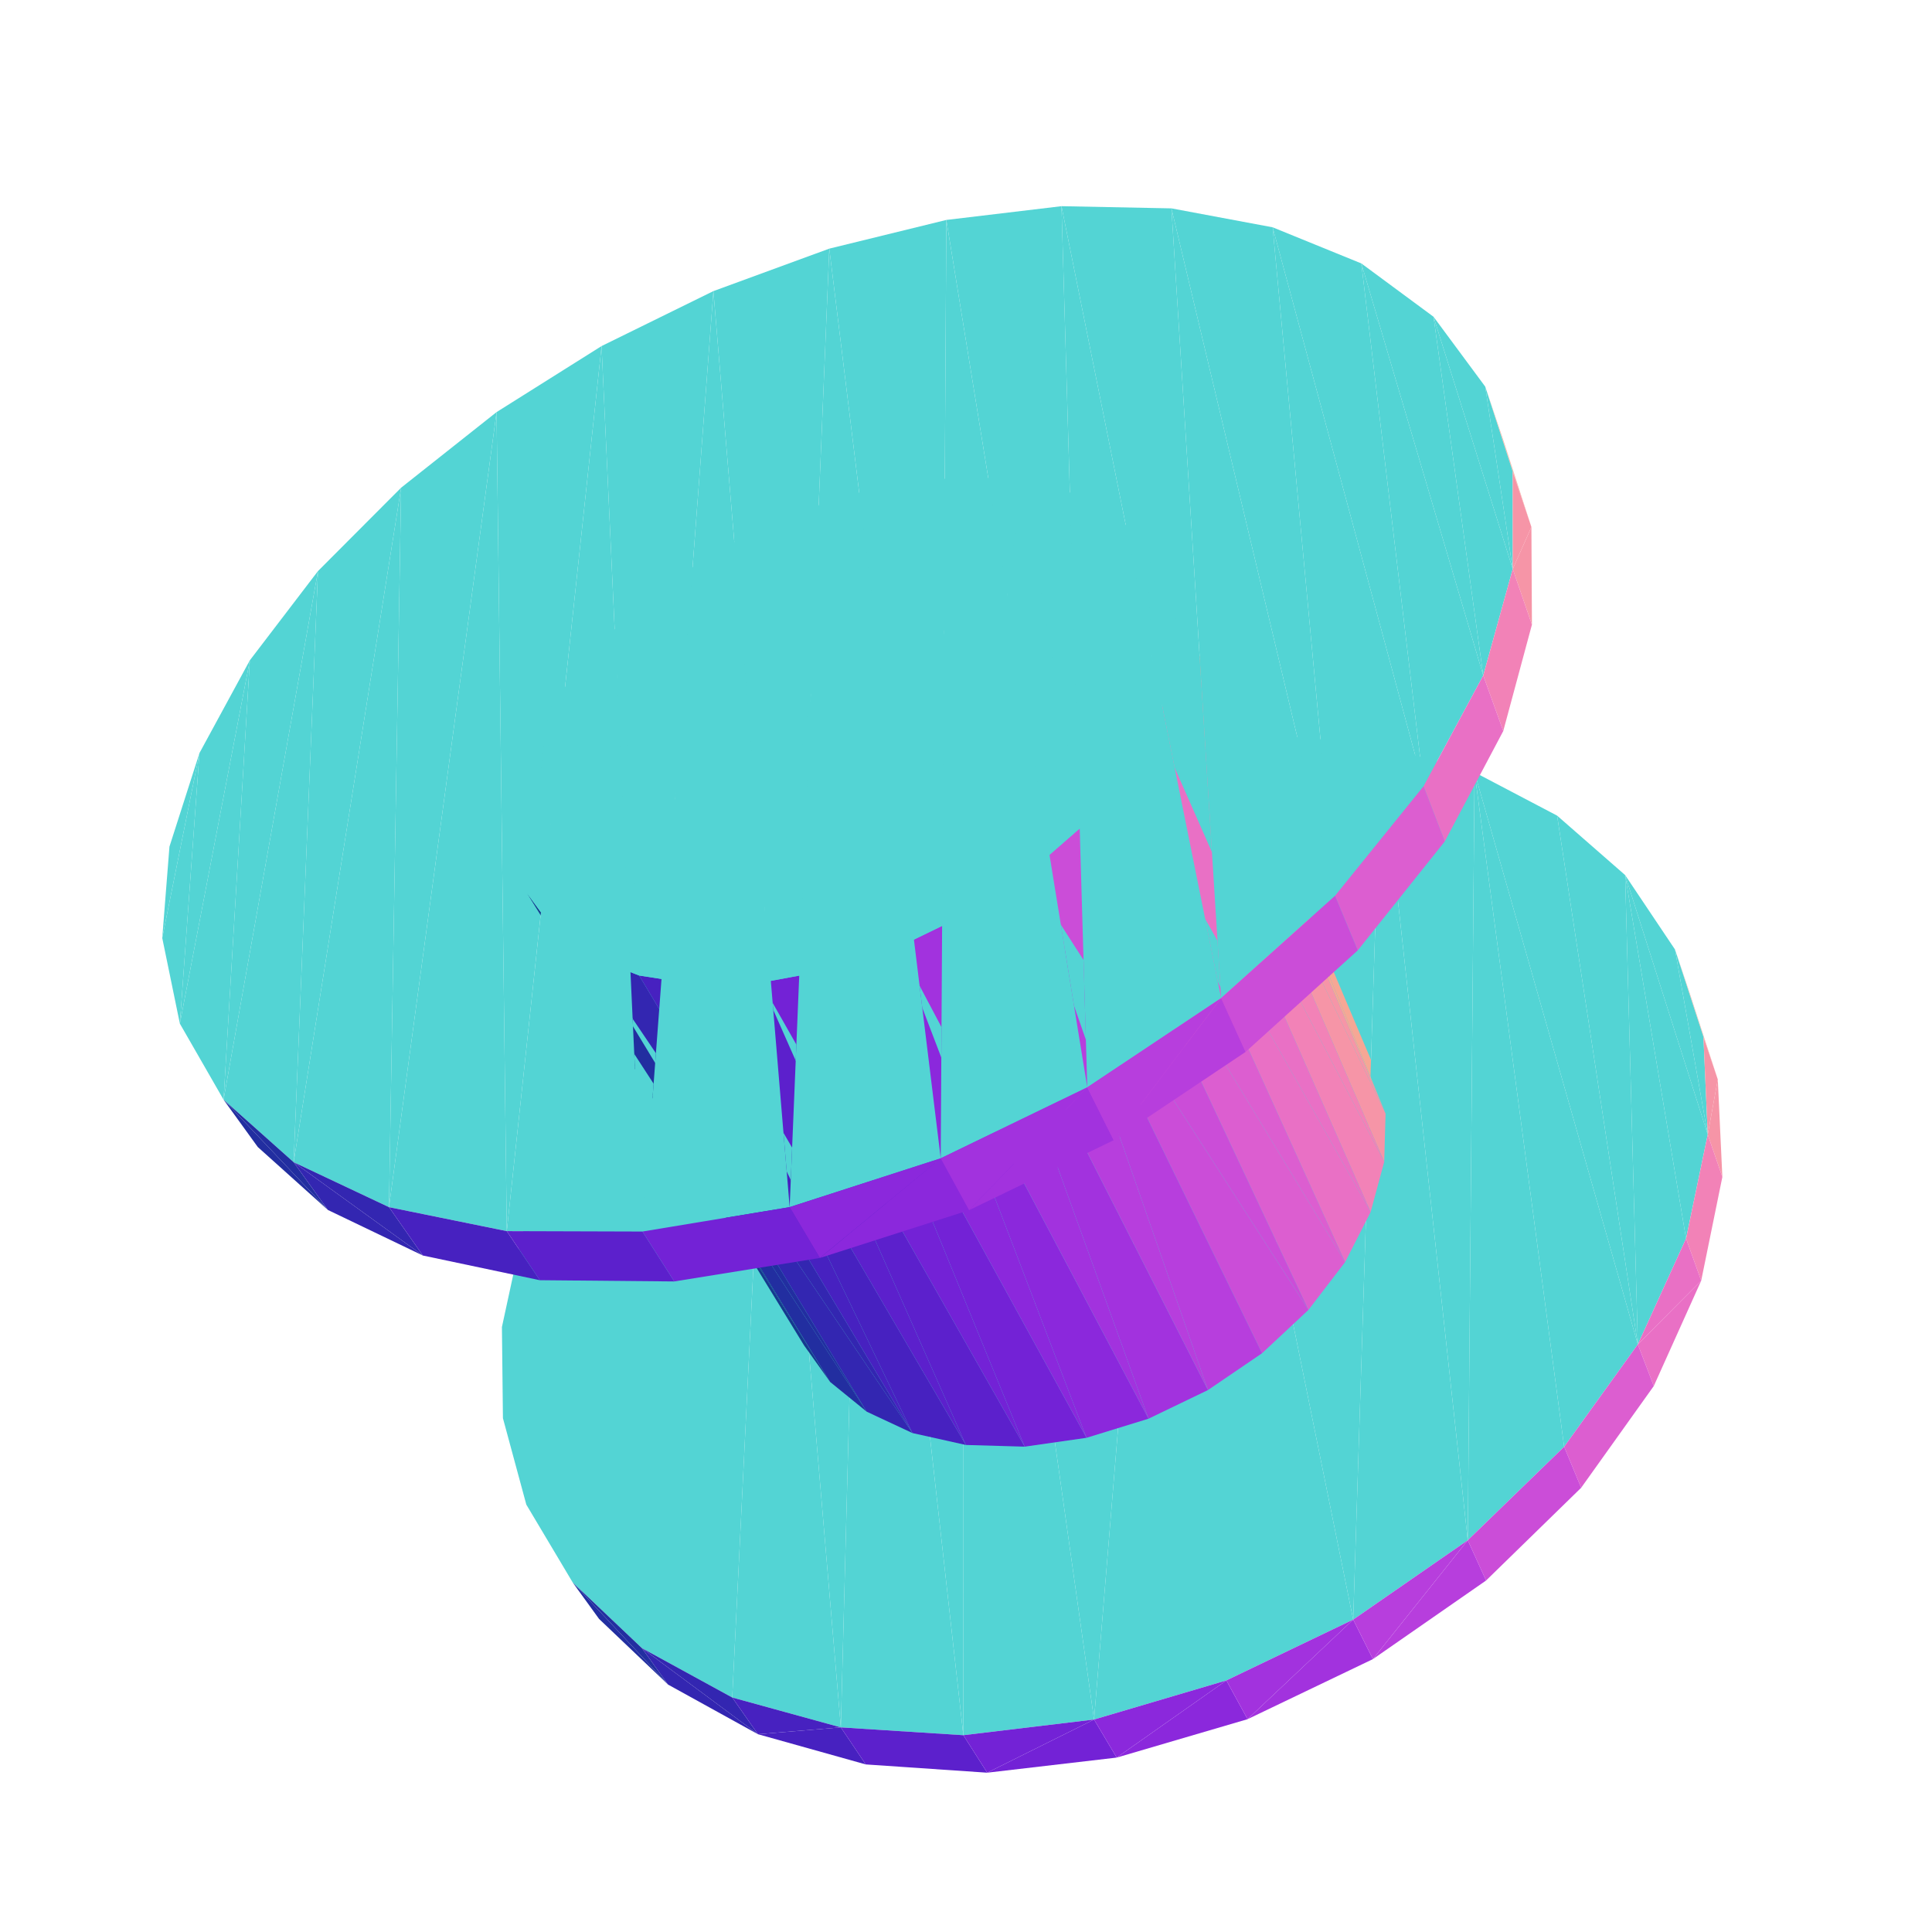
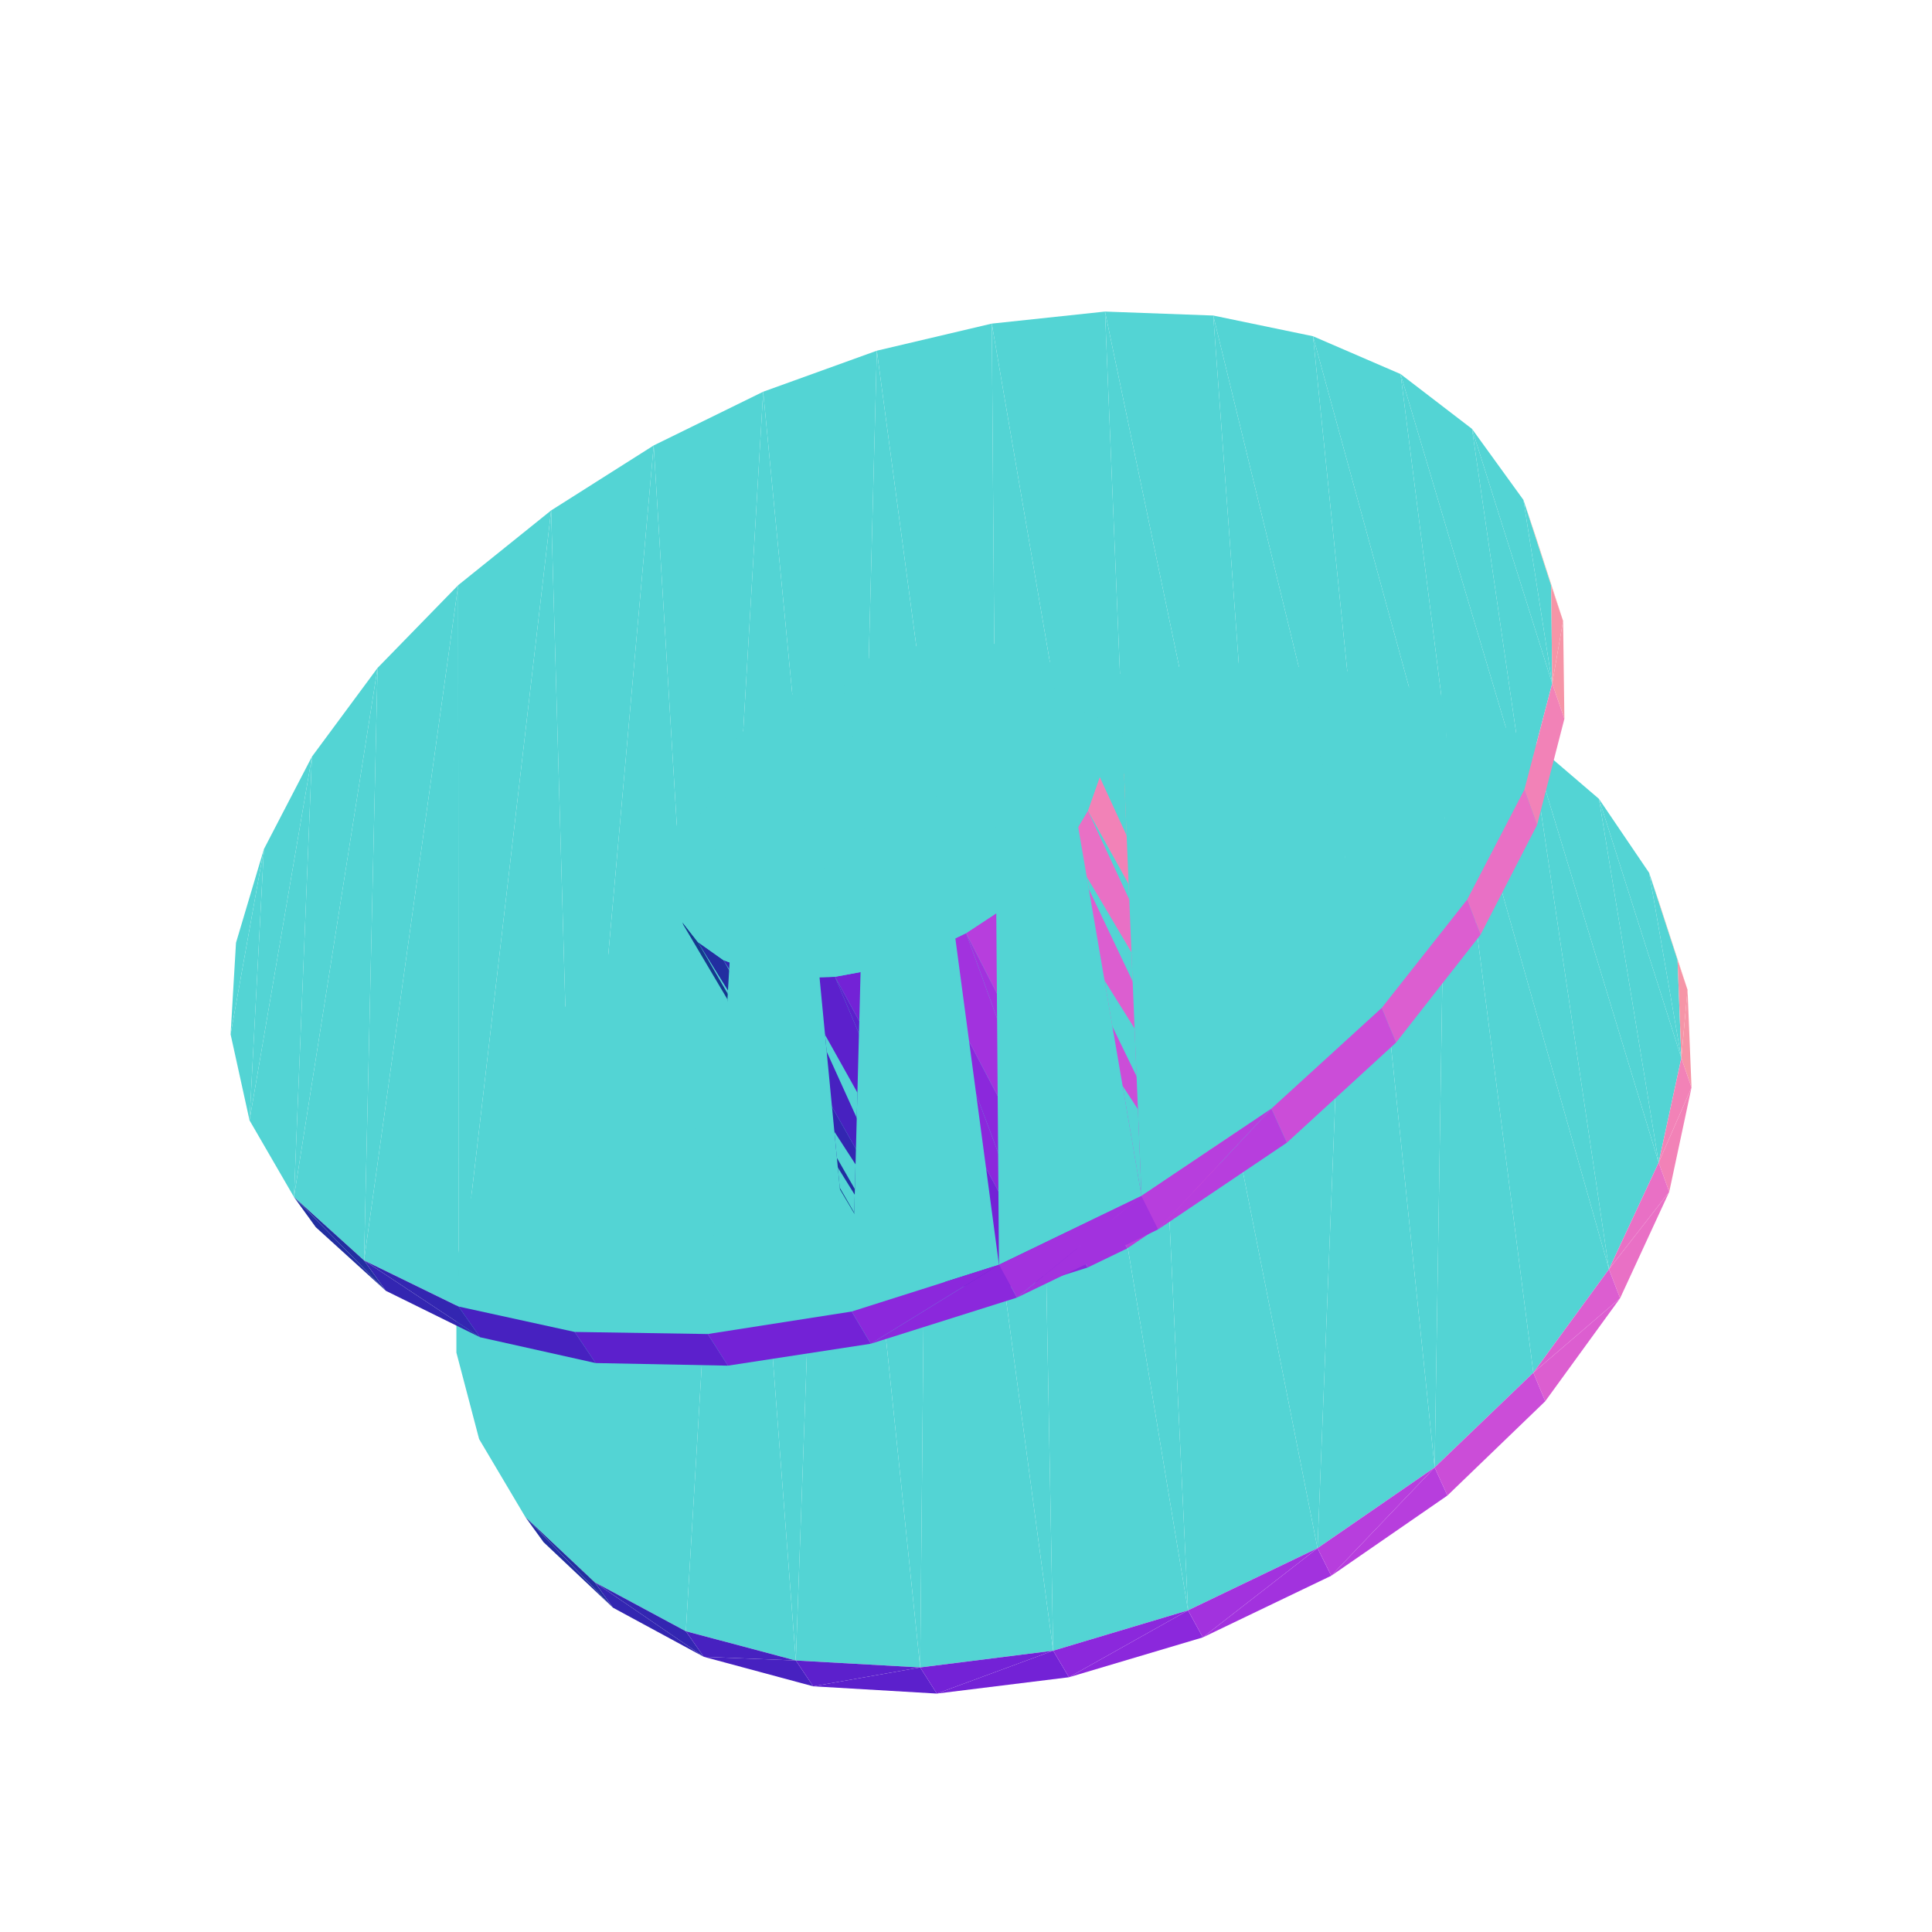
<svg xmlns="http://www.w3.org/2000/svg" viewBox="-250 -250 500 500" width="500" height="500">
-   <path d="M-104.79,46.013L-101.776,159.555L-90.257,23.664zM-90.257,23.664L-83.881,176.523L-71.93,3.049zM-71.93,3.049L-60.5,189.311L-50.439,-15.319zM-114.924,69.499L-113.79,139.388L-104.79,46.013zM-50.439,-15.319L-32.392,197.048L-26.426,-30.996zM-119.842,117.025L-114.924,69.499L-120.102,93.433zM-26.426,-30.996L-0.687,199.068L-0.553,-43.592zM-0.553,-43.592L33.143,195.01L26.5,-52.769zM26.5,-52.769L33.143,195.01L54.02,-58.229zM-114.924,69.499L-119.842,117.025L-113.79,139.388zM54.02,-58.229L100.206,169.152L81.256,-59.725zM-104.79,46.013L-113.79,139.388L-101.776,159.555zM81.256,-59.725L100.206,169.152L107.405,-57.065zM-90.257,23.664L-101.776,159.555L-83.881,176.523zM107.405,-57.065L129.854,148.613L131.614,-50.134zM131.614,-50.134L173.87,97.925L152.981,-38.916zM-71.93,3.049L-83.881,176.523L-60.5,189.311z" style="fill:rgb(83,212,212)" />
-   <path d="M183.484,-4.279L194.563,29.361L187.193,6.722z" style="fill:rgb(246,167,149)" />
-   <path d="M152.981,-38.916L173.87,97.925L170.578,-23.534zM170.578,-23.534L191.96,43.613L183.484,-4.279zM-50.439,-15.319L-60.5,189.311L-32.392,197.048z" style="fill:rgb(83,212,212)" />
-   <path d="M194.563,29.361L183.484,-4.279L190.848,18.349z" style="fill:rgb(246,167,149)" />
-   <path d="M-77.113,185.966L-101.776,159.555L-94.967,168.971z" style="fill:rgb(34,46,160)" />
-   <path d="M-26.426,-30.996L-32.392,197.048L-0.687,199.068zM183.484,-4.279L191.96,43.613L190.848,18.349z" style="fill:rgb(83,212,212)" />
-   <path d="M-101.776,159.555L-77.113,185.966L-83.881,176.523z" style="fill:rgb(34,46,160)" />
-   <path d="M191.96,43.613L194.563,29.361L190.848,18.349z" style="fill:rgb(246,149,167)" />
-   <path d="M-0.553,-43.592L-0.687,199.068L33.143,195.01zM170.578,-23.534L186.347,70.537L191.96,43.613z" style="fill:rgb(83,212,212)" />
-   <path d="M194.563,29.361L191.96,43.613L195.745,54.59z" style="fill:rgb(246,149,167)" />
-   <path d="M-35.156,107.654L-113.548,-18.738L-41.902,98.201z" style="fill:rgb(21,57,142)" />
-   <path d="M52.285,-99.615L108.583,38.213L105.861,26.764z" style="fill:rgb(246,167,149)" />
-   <path d="M-53.852,198.809L-83.881,176.523L-77.113,185.966z" style="fill:rgb(51,38,177)" />
-   <path d="M54.02,-58.229L33.143,195.01L67.382,184.894zM131.614,-50.134L154.797,124.421L173.87,97.925zM54.02,-58.229L67.382,184.894L100.206,169.152zM170.578,-23.534L173.87,97.925L186.347,70.537z" style="fill:rgb(83,212,212)" />
-   <path d="M-25.707,115.336L-106.887,-9.62L-35.156,107.654z" style="fill:rgb(34,46,160)" />
-   <path d="M107.405,-57.065L100.206,169.152L129.854,148.613z" style="fill:rgb(83,212,212)" />
-   <path d="M-83.881,176.523L-53.852,198.809L-60.5,189.311z" style="fill:rgb(51,38,177)" />
-   <path d="M131.614,-50.134L129.854,148.613L154.797,124.421z" style="fill:rgb(83,212,212)" />
-   <path d="M186.347,70.537L195.745,54.59L191.96,43.613zM195.745,54.59L186.347,70.537L190.271,81.433z" style="fill:rgb(242,130,183)" />
-   <path d="M108.583,38.213L53.606,-75.841L108.232,50.676z" style="fill:rgb(246,149,167)" />
-   <path d="M-13.858,120.871L-97.134,-2.427L-25.707,115.336z" style="fill:rgb(51,38,177)" />
-   <path d="M-53.852,198.809L-32.392,197.048L-60.5,189.311z" style="fill:rgb(71,33,192)" />
-   <path d="M108.232,50.676L49.043,-62.57L104.723,63.662z" style="fill:rgb(242,130,183)" />
-   <path d="M-32.392,197.048L-53.852,198.809L-25.941,206.632z" style="fill:rgb(71,33,192)" />
-   <path d="M-185.339,-79.116L-192.142,34.599L-167.707,-102.205zM-167.707,-102.205L-174.005,50.771L-146.187,-123.787zM-198.379,-55.115L-203.454,14.912L-185.339,-79.116zM-146.187,-123.787L-149.332,62.41L-121.488,-143.349z" style="fill:rgb(83,212,212)" />
-   <path d="M173.87,97.925L190.271,81.433L186.347,70.537z" style="fill:rgb(233,112,197)" />
-   <path d="M-69.676,4.772L-13.858,120.871L-0.041,123.956z" style="fill:rgb(71,33,192)" />
-   <path d="M190.271,81.433L173.87,97.925L178.003,108.695z" style="fill:rgb(233,112,197)" />
-   <path d="M-208.01,-7.25L-198.379,-55.115L-206.145,-30.894zM-121.488,-143.349L-118.843,68.616L-94.313,-160.441z" style="fill:rgb(83,212,212)" />
-   <path d="M104.723,63.662L41.057,-49.094L98.117,76.627z" style="fill:rgb(233,112,197)" />
-   <path d="M-76.31,-99.594L-84.581,2.467L-62.119,-108.66zM-99.827,-77.752L-97.134,-2.427L-89.021,-89.186z" style="fill:rgb(83,212,212)" />
-   <path d="M-113.548,-18.738L-35.156,107.654L-106.887,-9.62z" style="fill:rgb(21,57,142)" />
-   <path d="M-108.338,-65.647L-106.887,-9.62L-99.827,-77.752zM-89.021,-89.186L-84.581,2.467L-76.31,-99.594z" style="fill:rgb(83,212,212)" />
-   <path d="M-53.009,4.308L-0.041,123.956L15.19,124.393z" style="fill:rgb(92,32,204)" />
-   <path d="M-114.21,-53.261L-113.548,-18.738L-108.338,-65.647zM-94.313,-160.441L-83.732,68.722L-65.37,-174.664z" style="fill:rgb(83,212,212)" />
-   <path d="M-25.941,206.632L-0.687,199.068L-32.392,197.048zM-0.687,199.068L-25.941,206.632L5.494,208.771z" style="fill:rgb(92,32,204)" />
-   <path d="M98.117,76.627L29.908,-36.009L88.627,88.999z" style="fill:rgb(220,94,208)" />
-   <path d="M-62.119,-108.66L-53.009,4.308L-46.903,-116.109z" style="fill:rgb(83,212,212)" />
-   <path d="M108.583,38.213L52.285,-99.615L54.659,-88.35z" style="fill:rgb(246,167,149)" />
-   <path d="M-116.974,-29.354L-114.21,-53.261L-117.157,-41.014zM-46.903,-116.109L-53.009,4.308L-31.139,-121.703z" style="fill:rgb(83,212,212)" />
-   <path d="M-35.295,1.03L15.19,124.393L31.188,122.105z" style="fill:rgb(115,34,214)" />
-   <path d="M154.797,124.421L178.003,108.695L173.87,97.925zM178.003,108.695L154.797,124.421L159.207,135.029z" style="fill:rgb(220,94,208)" />
-   <path d="M-65.37,-174.664L-45.637,62.405L-35.378,-185.654z" style="fill:rgb(83,212,212)" />
-   <path d="M88.627,88.999L16.038,-23.922L76.625,100.214z" style="fill:rgb(203,77,216)" />
-   <path d="M-31.139,-121.703L-17.333,-4.959L-15.32,-125.25z" style="fill:rgb(83,212,212)" />
-   <path d="M16.038,-23.922L62.621,109.747L76.625,100.214z" style="fill:rgb(183,62,221)" />
-   <path d="M-17.333,-4.959L31.188,122.105L47.242,117.156z" style="fill:rgb(139,40,220)" />
-   <path d="M-106.887,-9.62L-25.707,115.336L-97.134,-2.427z" style="fill:rgb(34,46,160)" />
-   <path d="M0.048,-13.405L47.242,117.156L62.621,109.747z" style="fill:rgb(162,50,222)" />
-   <path d="M-198.379,-55.115L-208.01,-7.25L-203.454,14.912zM-114.21,-53.261L-116.974,-29.354L-113.548,-18.738z" style="fill:rgb(83,212,212)" />
-   <path d="M53.606,-75.841L108.583,38.213L54.659,-88.35z" style="fill:rgb(246,149,167)" />
-   <path d="M-15.32,-125.25L-17.333,-4.959L0.042,-126.605z" style="fill:rgb(83,212,212)" />
-   <path d="M33.143,195.01L5.494,208.771L38.997,204.863z" style="fill:rgb(115,34,214)" />
-   <path d="M-35.378,-185.654L-6.543,49.773L-5.087,-193.08z" style="fill:rgb(83,212,212)" />
-   <path d="M5.494,208.771L33.143,195.01L-0.687,199.068z" style="fill:rgb(115,34,214)" />
-   <path d="M-108.338,-65.647L-113.548,-18.738L-106.887,-9.62z" style="fill:rgb(83,212,212)" />
-   <path d="M159.207,135.029L129.854,148.613L134.595,159.034zM129.854,148.613L159.207,135.029L154.797,124.421z" style="fill:rgb(203,77,216)" />
-   <path d="M0.042,-126.605L0.048,-13.405L14.433,-125.675z" style="fill:rgb(83,212,212)" />
-   <path d="M67.382,184.894L38.997,204.863L72.87,194.924z" style="fill:rgb(139,40,220)" />
-   <path d="M129.854,148.613L105.314,179.376L134.595,159.034z" style="fill:rgb(183,62,221)" />
-   <path d="M-5.087,-193.08L31.385,31.403L24.712,-196.64z" style="fill:rgb(83,212,212)" />
-   <path d="M-97.134,-2.427L-13.858,120.871L-84.581,2.467z" style="fill:rgb(51,38,177)" />
-   <path d="M14.433,-125.675L29.908,-36.009L27.336,-122.431z" style="fill:rgb(83,212,212)" />
-   <path d="M49.043,-62.57L108.232,50.676L53.606,-75.841z" style="fill:rgb(242,130,183)" />
-   <path d="M-99.827,-77.752L-106.887,-9.62L-97.134,-2.427zM-185.339,-79.116L-203.454,14.912L-192.142,34.599z" style="fill:rgb(83,212,212)" />
-   <path d="M38.997,204.863L67.382,184.894L33.143,195.01z" style="fill:rgb(139,40,220)" />
-   <path d="M100.206,169.152L72.87,194.924L105.314,179.376z" style="fill:rgb(162,50,222)" />
-   <path d="M105.314,179.376L129.854,148.613L100.206,169.152z" style="fill:rgb(183,62,221)" />
-   <path d="M72.87,194.924L100.206,169.152L67.382,184.894z" style="fill:rgb(162,50,222)" />
-   <path d="M-89.021,-89.186L-97.134,-2.427L-84.581,2.467z" style="fill:rgb(83,212,212)" />
-   <path d="M-13.858,120.871L-69.676,4.772L-84.581,2.467z" style="fill:rgb(71,33,192)" />
-   <path d="M24.712,-196.64L66.026,8.304L53.167,-196.074zM27.336,-122.431L29.908,-36.009L38.25,-116.911zM38.25,-116.911L49.043,-62.57L46.705,-109.236z" style="fill:rgb(83,212,212)" />
-   <path d="M41.057,-49.094L104.723,63.662L49.043,-62.57z" style="fill:rgb(233,112,197)" />
-   <path d="M-62.119,-108.66L-84.581,2.467L-69.676,4.772zM-167.707,-102.205L-192.142,34.599L-174.005,50.771zM46.705,-109.236L53.606,-75.841L52.285,-99.615zM53.167,-196.074L95.514,-18.185L79.361,-191.175z" style="fill:rgb(83,212,212)" />
-   <path d="M-0.041,123.956L-53.009,4.308L-69.676,4.772z" style="fill:rgb(92,32,204)" />
-   <path d="M-62.119,-108.66L-69.676,4.772L-53.009,4.308z" style="fill:rgb(83,212,212)" />
-   <path d="M29.908,-36.009L98.117,76.627L41.057,-49.094z" style="fill:rgb(220,94,208)" />
-   <path d="M52.285,-99.615L53.606,-75.841L54.659,-88.35z" style="fill:rgb(83,212,212)" />
-   <path d="M15.19,124.393L-35.295,1.03L-53.009,4.308z" style="fill:rgb(115,34,214)" />
-   <path d="M79.361,-191.175L118.421,-46.535L102.313,-181.825zM-31.139,-121.703L-53.009,4.308L-35.295,1.03z" style="fill:rgb(83,212,212)" />
-   <path d="M16.038,-23.922L88.627,88.999L29.908,-36.009z" style="fill:rgb(203,77,216)" />
-   <path d="M46.705,-109.236L49.043,-62.57L53.606,-75.841zM-31.139,-121.703L-35.295,1.03L-17.333,-4.959z" style="fill:rgb(83,212,212)" />
-   <path d="M31.188,122.105L-17.333,-4.959L-35.295,1.03z" style="fill:rgb(139,40,220)" />
-   <path d="M-146.187,-123.787L-174.005,50.771L-149.332,62.41zM38.25,-116.911L41.057,-49.094L49.043,-62.57z" style="fill:rgb(83,212,212)" />
-   <path d="M62.621,109.747L16.038,-23.922L0.048,-13.405z" style="fill:rgb(183,62,221)" />
-   <path d="M47.242,117.156L0.048,-13.405L-17.333,-4.959z" style="fill:rgb(162,50,222)" />
-   <path d="M102.313,-181.825L133.86,-75.198L120.996,-168.026z" style="fill:rgb(83,212,212)" />
-   <path d="M134.376,-149.945L146.328,-113.606L139.183,-135.687z" style="fill:rgb(246,167,149)" />
-   <path d="M14.433,-125.675L16.038,-23.922L29.908,-36.009zM0.042,-126.605L-17.333,-4.959L0.048,-13.405zM14.433,-125.675L0.048,-13.405L16.038,-23.922zM38.25,-116.911L29.908,-36.009L41.057,-49.094zM120.996,-168.026L141.494,-102.744L134.376,-149.945zM-121.488,-143.349L-149.332,62.41L-118.843,68.616z" style="fill:rgb(83,212,212)" />
-   <path d="M146.328,-113.606L134.376,-149.945L141.482,-127.97z" style="fill:rgb(246,167,149)" />
-   <path d="M-165.141,63.139L-192.142,34.599L-183.28,46.853z" style="fill:rgb(34,46,160)" />
-   <path d="M-94.313,-160.441L-118.843,68.616L-83.732,68.722zM134.376,-149.945L141.494,-102.744L141.482,-127.97z" style="fill:rgb(83,212,212)" />
-   <path d="M-192.142,34.599L-165.141,63.139L-174.005,50.771z" style="fill:rgb(34,46,160)" />
-   <path d="M141.494,-102.744L146.328,-113.606L141.482,-127.97z" style="fill:rgb(246,149,167)" />
-   <path d="M-65.37,-174.664L-83.732,68.722L-45.637,62.405zM120.996,-168.026L133.86,-75.198L141.494,-102.744z" style="fill:rgb(83,212,212)" />
-   <path d="M146.328,-113.606L141.494,-102.744L146.462,-88.335z" style="fill:rgb(246,149,167)" />
-   <path d="M102.313,-181.825L118.421,-46.535L133.86,-75.198zM-35.378,-185.654L-45.637,62.405L-6.543,49.773z" style="fill:rgb(83,212,212)" />
-   <path d="M-140.57,74.926L-174.005,50.771L-165.141,63.139z" style="fill:rgb(51,38,177)" />
-   <path d="M79.361,-191.175L95.514,-18.185L118.421,-46.535zM-5.087,-193.08L-6.543,49.773L31.385,31.403zM53.167,-196.074L66.026,8.304L95.514,-18.185zM24.712,-196.64L31.385,31.403L66.026,8.304z" style="fill:rgb(83,212,212)" />
-   <path d="M-174.005,50.771L-140.57,74.926L-149.332,62.41z" style="fill:rgb(51,38,177)" />
-   <path d="M133.86,-75.198L146.462,-88.335L141.494,-102.744zM146.462,-88.335L133.86,-75.198L139.042,-60.811z" style="fill:rgb(242,130,183)" />
-   <path d="M-140.57,74.926L-118.843,68.616L-149.332,62.41zM-118.843,68.616L-140.57,74.926L-110.295,81.315z" style="fill:rgb(71,33,192)" />
-   <path d="M118.421,-46.535L139.042,-60.811L133.86,-75.198zM139.042,-60.811L118.421,-46.535L123.908,-32.24z" style="fill:rgb(233,112,197)" />
-   <path d="M-110.295,81.315L-83.732,68.722L-118.843,68.616zM-83.732,68.722L-110.295,81.315L-75.504,81.637z" style="fill:rgb(92,32,204)" />
-   <path d="M95.514,-18.185L123.908,-32.24L118.421,-46.535zM123.908,-32.24L95.514,-18.185L101.391,-4.047z" style="fill:rgb(220,94,208)" />
-   <path d="M-45.637,62.405L-75.504,81.637L-37.82,75.563zM-75.504,81.637L-45.637,62.405L-83.732,68.722z" style="fill:rgb(115,34,214)" />
-   <path d="M101.391,-4.047L66.026,8.304L72.361,22.231zM66.026,8.304L101.391,-4.047L95.514,-18.185z" style="fill:rgb(203,77,216)" />
-   <path d="M-6.543,49.773L-37.82,75.563L0.798,63.192z" style="fill:rgb(139,40,220)" />
-   <path d="M66.026,8.304L38.221,45.085L72.361,22.231z" style="fill:rgb(183,62,221)" />
-   <path d="M-37.82,75.563L-6.543,49.773L-45.637,62.405z" style="fill:rgb(139,40,220)" />
-   <path d="M31.385,31.403L0.798,63.192L38.221,45.085z" style="fill:rgb(162,50,222)" />
-   <path d="M38.221,45.085L66.026,8.304L31.385,31.403z" style="fill:rgb(183,62,221)" />
-   <path d="M0.798,63.192L31.385,31.403L-6.543,49.773z" style="fill:rgb(162,50,222)" />
+   <path d="M-115.867,28.805L-114.053,142.579L-100.924,6.328zM-100.924,6.328L-96.09,159.487L-82.17,-14.441zM-126.379,52.395L-126.006,122.429L-115.867,28.805zM-82.17,-14.441L-72.503,172.165L-60.243,-32.987zM-60.243,-32.987L-44.045,179.736L-35.798,-48.866zM-131.886,100.049L-126.379,52.395L-131.885,76.407zM-35.798,-48.866L-11.859,181.533L-9.5,-61.685zM-9.5,-61.685L22.56,177.197L17.962,-71.103zM-126.379,52.395L-131.886,100.049L-126.006,122.429zM17.962,-71.103L57.46,166.757L45.873,-76.817zM45.873,-76.817L90.97,150.665L73.472,-78.573zM-115.867,28.805L-126.006,122.429L-114.053,142.579zM73.472,-78.573L90.97,150.665L99.951,-76.169zM-100.924,6.328L-114.053,142.579L-96.09,159.487zM99.951,-76.169L121.283,129.772L124.448,-69.478zM124.448,-69.478L166.401,78.467L146.049,-58.471zM-82.17,-14.441L-96.09,159.487L-72.503,172.165zM146.049,-58.471L179.262,50.864L163.811,-43.254z" style="fill:rgb(83,212,212)" />
+   <path d="M176.801,-24.104L186.731,6.146L179.377,-16.464z" style="fill:rgb(246,167,149)" />
+   <path d="M163.811,-43.254L185.129,23.805L176.801,-24.104zM-60.243,-32.987L-72.503,172.165L-44.045,179.736z" style="fill:rgb(83,212,212)" />
+   <path d="M186.731,6.146L176.801,-24.104L184.148,-1.509z" style="fill:rgb(246,167,149)" />
+   <path d="M-23.758,72.784L-74.065,-12.186L-28.422,66.642z" style="fill:rgb(21,57,142)" />
+   <path d="M-91.383,166.055L-114.053,142.579L-109.321,149.123z" style="fill:rgb(34,46,160)" />
+   <path d="M34.05,-64.836L73.283,25.824L71.71,18.163z" style="fill:rgb(246,167,149)" />
+   <path d="M-35.798,-48.866L-44.045,179.736L-11.859,181.533zM-169.278,-54.167L-173.92,59.796L-152.286,-77.144zM-152.286,-77.144L-155.785,76.194L-131.419,-98.561zM176.801,-24.104L185.129,23.805L184.148,-1.509z" style="fill:rgb(83,212,212)" />
+   <path d="M-17.31,77.696L-69.406,-6.21L-23.758,72.784z" style="fill:rgb(34,46,160)" />
+   <path d="M-181.71,-30.224L-185.42,39.947L-169.278,-54.167zM-131.419,-98.561L-131.328,88.129L-107.367,-117.904z" style="fill:rgb(83,212,212)" />
+   <path d="M-114.053,142.579L-91.383,166.055L-96.09,159.487z" style="fill:rgb(34,46,160)" />
+   <path d="M185.129,23.805L186.731,6.146L184.148,-1.509z" style="fill:rgb(246,149,167)" />
+   <path d="M-190.321,17.683L-181.71,-30.224L-188.923,-6.009zM-9.5,-61.685L-11.859,181.533L22.56,177.197zM-107.367,-117.904L-101.284,94.703L-80.825,-134.723z" style="fill:rgb(83,212,212)" />
+   <path d="M73.283,25.824L34.605,-48.921L72.79,34.115z" style="fill:rgb(246,149,167)" />
+   <path d="M163.811,-43.254L179.262,50.864L185.129,23.805z" style="fill:rgb(83,212,212)" />
+   <path d="M-9.3,81.154L-62.798,-1.532L-17.31,77.696z" style="fill:rgb(51,38,177)" />
+   <path d="M186.731,6.146L185.129,23.805L187.763,31.443z" style="fill:rgb(246,149,167)" />
+   <path d="M-80.825,-134.723L-66.834,95.246L-52.491,-148.621z" style="fill:rgb(83,212,212)" />
+   <path d="M72.79,34.115L31.537,-40.198L70.206,42.713z" style="fill:rgb(242,130,183)" />
+   <path d="M17.962,-71.103L22.56,177.197L57.46,166.757zM146.049,-58.471L166.401,78.467L179.262,50.864z" style="fill:rgb(83,212,212)" />
+   <path d="M-44.705,3.099L-9.3,81.154L-0.028,82.984z" style="fill:rgb(71,33,192)" />
+   <path d="M-67.874,178.778L-96.09,159.487L-91.383,166.055z" style="fill:rgb(51,38,177)" />
+   <path d="M124.448,-69.478L146.827,105.248L166.401,78.467zM-52.491,-148.621L-29.585,89.424L-23.078,-159.239zM45.873,-76.817L57.46,166.757L90.97,150.665zM-66.359,-51.65L-69.406,-6.21L-59.303,-59.378z" style="fill:rgb(83,212,212)" />
+   <path d="M70.206,42.713L26.313,-31.427L65.599,51.265z" style="fill:rgb(233,112,197)" />
+   <path d="M-71.812,-43.479L-74.065,-12.186L-66.359,-51.65z" style="fill:rgb(83,212,212)" />
+   <path d="M-74.065,-12.186L-23.758,72.784L-69.406,-6.21z" style="fill:rgb(21,57,142)" />
+   <path d="M-59.303,-59.378L-54.461,1.625L-50.908,-66.407z" style="fill:rgb(83,212,212)" />
+   <path d="M-33.914,2.793L-0.028,82.984L10.141,83.081z" style="fill:rgb(92,32,204)" />
+   <path d="M-50.908,-66.407L-44.705,3.099L-41.468,-72.502zM-181.71,-30.224L-190.321,17.683L-185.42,39.947zM-75.445,-35.148L-74.065,-12.186L-71.812,-43.479z" style="fill:rgb(83,212,212)" />
+   <path d="M65.599,51.265L19.118,-22.981L59.128,59.411z" style="fill:rgb(220,94,208)" />
+   <path d="M-41.468,-72.502L-33.914,2.793L-31.306,-77.464z" style="fill:rgb(83,212,212)" />
+   <path d="M73.283,25.824L34.05,-64.836L35.436,-57.242z" style="fill:rgb(246,167,149)" />
+   <path d="M-76.642,-19.197L-75.445,-35.148L-77.09,-26.952zM-23.078,-159.239L8.531,77.325L6.673,-166.251zM99.951,-76.169L90.97,150.665L121.283,129.772zM-31.306,-77.464L-22.534,0.695L-20.765,-81.122zM124.448,-69.478L121.283,129.772L146.827,105.248z" style="fill:rgb(83,212,212)" />
+   <path d="M-22.534,0.695L10.141,83.081L20.787,81.417z" style="fill:rgb(115,34,214)" />
+   <path d="M-96.09,159.487L-67.874,178.778L-72.503,172.165z" style="fill:rgb(51,38,177)" />
+   <path d="M59.128,59.411L10.234,-15.227L51.048,66.798z" style="fill:rgb(203,77,216)" />
+   <path d="M179.262,50.864L187.763,31.443L185.129,23.805z" style="fill:rgb(242,130,183)" />
+   <path d="M-20.765,-81.122L-22.534,0.695L-10.199,-83.346z" style="fill:rgb(83,212,212)" />
+   <path d="M10.234,-15.227L41.691,73.101L51.048,66.798z" style="fill:rgb(183,62,221)" />
+   <path d="M-11.053,-3.124L20.787,81.417L31.457,78.045z" style="fill:rgb(139,40,220)" />
+   <path d="M0.03,-8.51L31.457,78.045L41.691,73.101z" style="fill:rgb(162,50,222)" />
+   <path d="M-69.406,-6.21L-17.31,77.696L-62.798,-1.532z" style="fill:rgb(34,46,160)" />
+   <path d="M34.605,-48.921L73.283,25.824L35.436,-57.242z" style="fill:rgb(246,149,167)" />
+   <path d="M-75.445,-35.148L-76.642,-19.197L-74.065,-12.186zM-10.199,-83.346L0.03,-8.51L0.028,-84.045z" style="fill:rgb(83,212,212)" />
+   <path d="M187.763,31.443L179.262,50.864L181.995,58.452z" style="fill:rgb(242,130,183)" />
+   <path d="M-66.359,-51.65L-74.065,-12.186L-69.406,-6.21zM6.673,-166.251L45.42,59.495L35.975,-169.367zM-169.278,-54.167L-185.42,39.947L-173.92,59.796zM0.028,-84.045L0.03,-8.51L9.556,-83.173zM-59.303,-59.378L-69.406,-6.21L-62.798,-1.532z" style="fill:rgb(83,212,212)" />
+   <path d="M-62.798,-1.532L-9.3,81.154L-54.461,1.625z" style="fill:rgb(51,38,177)" />
+   <path d="M31.537,-40.198L72.79,34.115L34.605,-48.921z" style="fill:rgb(242,130,183)" />
+   <path d="M9.556,-83.173L19.118,-22.981L18.034,-80.732zM35.975,-169.367L79.035,36.902L63.988,-168.34z" style="fill:rgb(83,212,212)" />
+   <path d="M-67.874,178.778L-44.045,179.736L-72.503,172.165zM-9.3,81.154L-44.705,3.099L-54.461,1.625z" style="fill:rgb(71,33,192)" />
+   <path d="M-59.303,-59.378L-62.798,-1.532L-54.461,1.625zM18.034,-80.732L19.118,-22.981L25.131,-76.778z" style="fill:rgb(83,212,212)" />
+   <path d="M26.313,-31.427L70.206,42.713L31.537,-40.198z" style="fill:rgb(233,112,197)" />
+   <path d="M25.131,-76.778L31.537,-40.198L30.553,-71.423z" style="fill:rgb(83,212,212)" />
+   <path d="M-44.045,179.736L-67.874,178.778L-39.55,186.414z" style="fill:rgb(71,33,192)" />
+   <path d="M-50.908,-66.407L-54.461,1.625L-44.705,3.099zM-152.286,-77.144L-173.92,59.796L-155.785,76.194z" style="fill:rgb(83,212,212)" />
+   <path d="M166.401,78.467L181.995,58.452L179.262,50.864z" style="fill:rgb(233,112,197)" />
+   <path d="M-0.028,82.984L-33.914,2.793L-44.705,3.099z" style="fill:rgb(92,32,204)" />
+   <path d="M63.988,-168.34L107.583,10.849L89.806,-162.983zM-41.468,-72.502L-44.705,3.099L-33.914,2.793z" style="fill:rgb(83,212,212)" />
+   <path d="M19.118,-22.981L65.599,51.265L26.313,-31.427z" style="fill:rgb(220,94,208)" />
+   <path d="M30.553,-71.423L31.537,-40.198L34.05,-64.836z" style="fill:rgb(83,212,212)" />
+   <path d="M181.995,58.452L166.401,78.467L169.282,85.974z" style="fill:rgb(233,112,197)" />
+   <path d="M10.141,83.081L-22.534,0.695L-33.914,2.793z" style="fill:rgb(115,34,214)" />
+   <path d="M-31.306,-77.464L-33.914,2.793L-22.534,0.695zM34.05,-64.836L34.605,-48.921L35.436,-57.242z" style="fill:rgb(83,212,212)" />
+   <path d="M10.234,-15.227L59.128,59.411L19.118,-22.981z" style="fill:rgb(203,77,216)" />
+   <path d="M20.787,81.417L-11.053,-3.124L-22.534,0.695z" style="fill:rgb(139,40,220)" />
+   <path d="M-10.199,-83.346L-22.534,0.695L-11.053,-3.124zM89.806,-162.983L129.692,-17.172L112.463,-153.198z" style="fill:rgb(83,212,212)" />
+   <path d="M41.691,73.101L10.234,-15.227L0.03,-8.51z" style="fill:rgb(183,62,221)" />
+   <path d="M31.457,78.045L0.03,-8.51L-11.053,-3.124z" style="fill:rgb(162,50,222)" />
+   <path d="M-10.199,-83.346L-11.053,-3.124L0.03,-8.51zM25.131,-76.778L26.313,-31.427L31.537,-40.198zM34.05,-64.836L31.537,-40.198L34.605,-48.921z" style="fill:rgb(83,212,212)" />
+   <path d="M-39.55,186.414L-11.859,181.533L-44.045,179.736z" style="fill:rgb(92,32,204)" />
+   <path d="M9.556,-83.173L10.234,-15.227L19.118,-22.981zM9.556,-83.173L0.03,-8.51L10.234,-15.227zM25.131,-76.778L19.118,-22.981L26.313,-31.427zM-131.419,-98.561L-155.785,76.194L-131.328,88.129z" style="fill:rgb(83,212,212)" />
+   <path d="M-11.859,181.533L-39.55,186.414L-7.549,188.298z" style="fill:rgb(92,32,204)" />
+   <path d="M146.827,105.248L169.282,85.974L166.401,78.467z" style="fill:rgb(220,94,208)" />
+   <path d="M112.463,-153.198L144.506,-45.638L130.952,-139.012z" style="fill:rgb(83,212,212)" />
+   <path d="M169.282,85.974L146.827,105.248L149.902,112.646z" style="fill:rgb(220,94,208)" />
+   <path d="M144.262,-120.621L154.529,-89.299L147.324,-111.539z" style="fill:rgb(246,167,149)" />
+   <path d="M-7.549,188.298L22.56,177.197L-11.859,181.533z" style="fill:rgb(115,34,214)" />
+   <path d="M130.952,-139.012L151.706,-73.128L144.262,-120.621z" style="fill:rgb(83,212,212)" />
+   <path d="M22.56,177.197L-7.549,188.298L26.644,184.07z" style="fill:rgb(115,34,214)" />
+   <path d="M-107.367,-117.904L-131.328,88.129L-101.284,94.703z" style="fill:rgb(83,212,212)" />
+   <path d="M121.283,129.772L149.902,112.646L146.827,105.248zM149.902,112.646L121.283,129.772L124.591,137.042z" style="fill:rgb(203,77,216)" />
+   <path d="M154.529,-89.299L144.262,-120.621L151.446,-98.437z" style="fill:rgb(246,167,149)" />
+   <path d="M57.46,166.757L26.644,184.07L61.289,173.756z" style="fill:rgb(139,40,220)" />
+   <path d="M121.283,129.772L94.534,157.8L124.591,137.042z" style="fill:rgb(183,62,221)" />
+   <path d="M26.644,184.07L57.46,166.757L22.56,177.197z" style="fill:rgb(139,40,220)" />
+   <path d="M90.97,150.665L61.289,173.756L94.534,157.8z" style="fill:rgb(162,50,222)" />
+   <path d="M-150.15,84.056L-173.92,59.796L-168.28,67.595z" style="fill:rgb(34,46,160)" />
+   <path d="M94.534,157.8L121.283,129.772L90.97,150.665z" style="fill:rgb(183,62,221)" />
+   <path d="M61.289,173.756L90.97,150.665L57.46,166.757z" style="fill:rgb(162,50,222)" />
+   <path d="M-80.825,-134.723L-101.284,94.703L-66.834,95.246zM144.262,-120.621L151.706,-73.128L151.446,-98.437z" style="fill:rgb(83,212,212)" />
+   <path d="M-173.92,59.796L-150.15,84.056L-155.785,76.194z" style="fill:rgb(34,46,160)" />
+   <path d="M151.706,-73.128L154.529,-89.299L151.446,-98.437z" style="fill:rgb(246,149,167)" />
+   <path d="M-52.491,-148.621L-66.834,95.246L-29.585,89.424zM130.952,-139.012L144.506,-45.638L151.706,-73.128z" style="fill:rgb(83,212,212)" />
+   <path d="M154.529,-89.299L151.706,-73.128L154.863,-63.973z" style="fill:rgb(246,149,167)" />
+   <path d="M112.463,-153.198L129.692,-17.172L144.506,-45.638zM-23.078,-159.239L-29.585,89.424L8.531,77.325z" style="fill:rgb(83,212,212)" />
+   <path d="M-125.765,96.076L-155.785,76.194L-150.15,84.056z" style="fill:rgb(51,38,177)" />
+   <path d="M89.806,-162.983L107.583,10.849L129.692,-17.172zM6.673,-166.251L8.531,77.325L45.42,59.495zM63.988,-168.34L79.035,36.902L107.583,10.849zM35.975,-169.367L45.42,59.495L79.035,36.902z" style="fill:rgb(83,212,212)" />
+   <path d="M-155.785,76.194L-125.765,96.076L-131.328,88.129z" style="fill:rgb(51,38,177)" />
+   <path d="M144.506,-45.638L154.863,-63.973L151.706,-73.128zM154.863,-63.973L144.506,-45.638L147.795,-36.506z" style="fill:rgb(242,130,183)" />
+   <path d="M-125.765,96.076L-101.284,94.703L-131.328,88.129zM-101.284,94.703L-125.765,96.076L-95.862,102.757z" style="fill:rgb(71,33,192)" />
+   <path d="M129.692,-17.172L147.795,-36.506L144.506,-45.638zM147.795,-36.506L129.692,-17.172L133.171,-8.108z" style="fill:rgb(233,112,197)" />
+   <path d="M-95.862,102.757L-66.834,95.246L-101.284,94.703zM-66.834,95.246L-95.862,102.757L-61.619,103.43z" style="fill:rgb(92,32,204)" />
+   <path d="M107.583,10.849L133.171,-8.108L129.692,-17.172zM133.171,-8.108L107.583,10.849L111.307,19.807z" style="fill:rgb(220,94,208)" />
+   <path d="M-61.619,103.43L-29.585,89.424L-66.834,95.246zM-29.585,89.424L-61.619,103.43L-24.634,97.758z" style="fill:rgb(115,34,214)" />
+   <path d="M79.035,36.902L111.307,19.807L107.583,10.849zM111.307,19.807L79.035,36.902L83.048,45.722z" style="fill:rgb(203,77,216)" />
+   <path d="M8.531,77.325L-24.634,97.758L13.179,85.822z" style="fill:rgb(139,40,220)" />
+   <path d="M79.035,36.902L49.748,68.157L83.048,45.722z" style="fill:rgb(183,62,221)" />
+   <path d="M-24.634,97.758L8.531,77.325L-29.585,89.424z" style="fill:rgb(139,40,220)" />
+   <path d="M45.42,59.495L13.179,85.822L49.748,68.157z" style="fill:rgb(162,50,222)" />
+   <path d="M49.748,68.157L79.035,36.902L45.42,59.495z" style="fill:rgb(183,62,221)" />
+   <path d="M13.179,85.822L45.42,59.495L8.531,77.325z" style="fill:rgb(162,50,222)" />
</svg>
